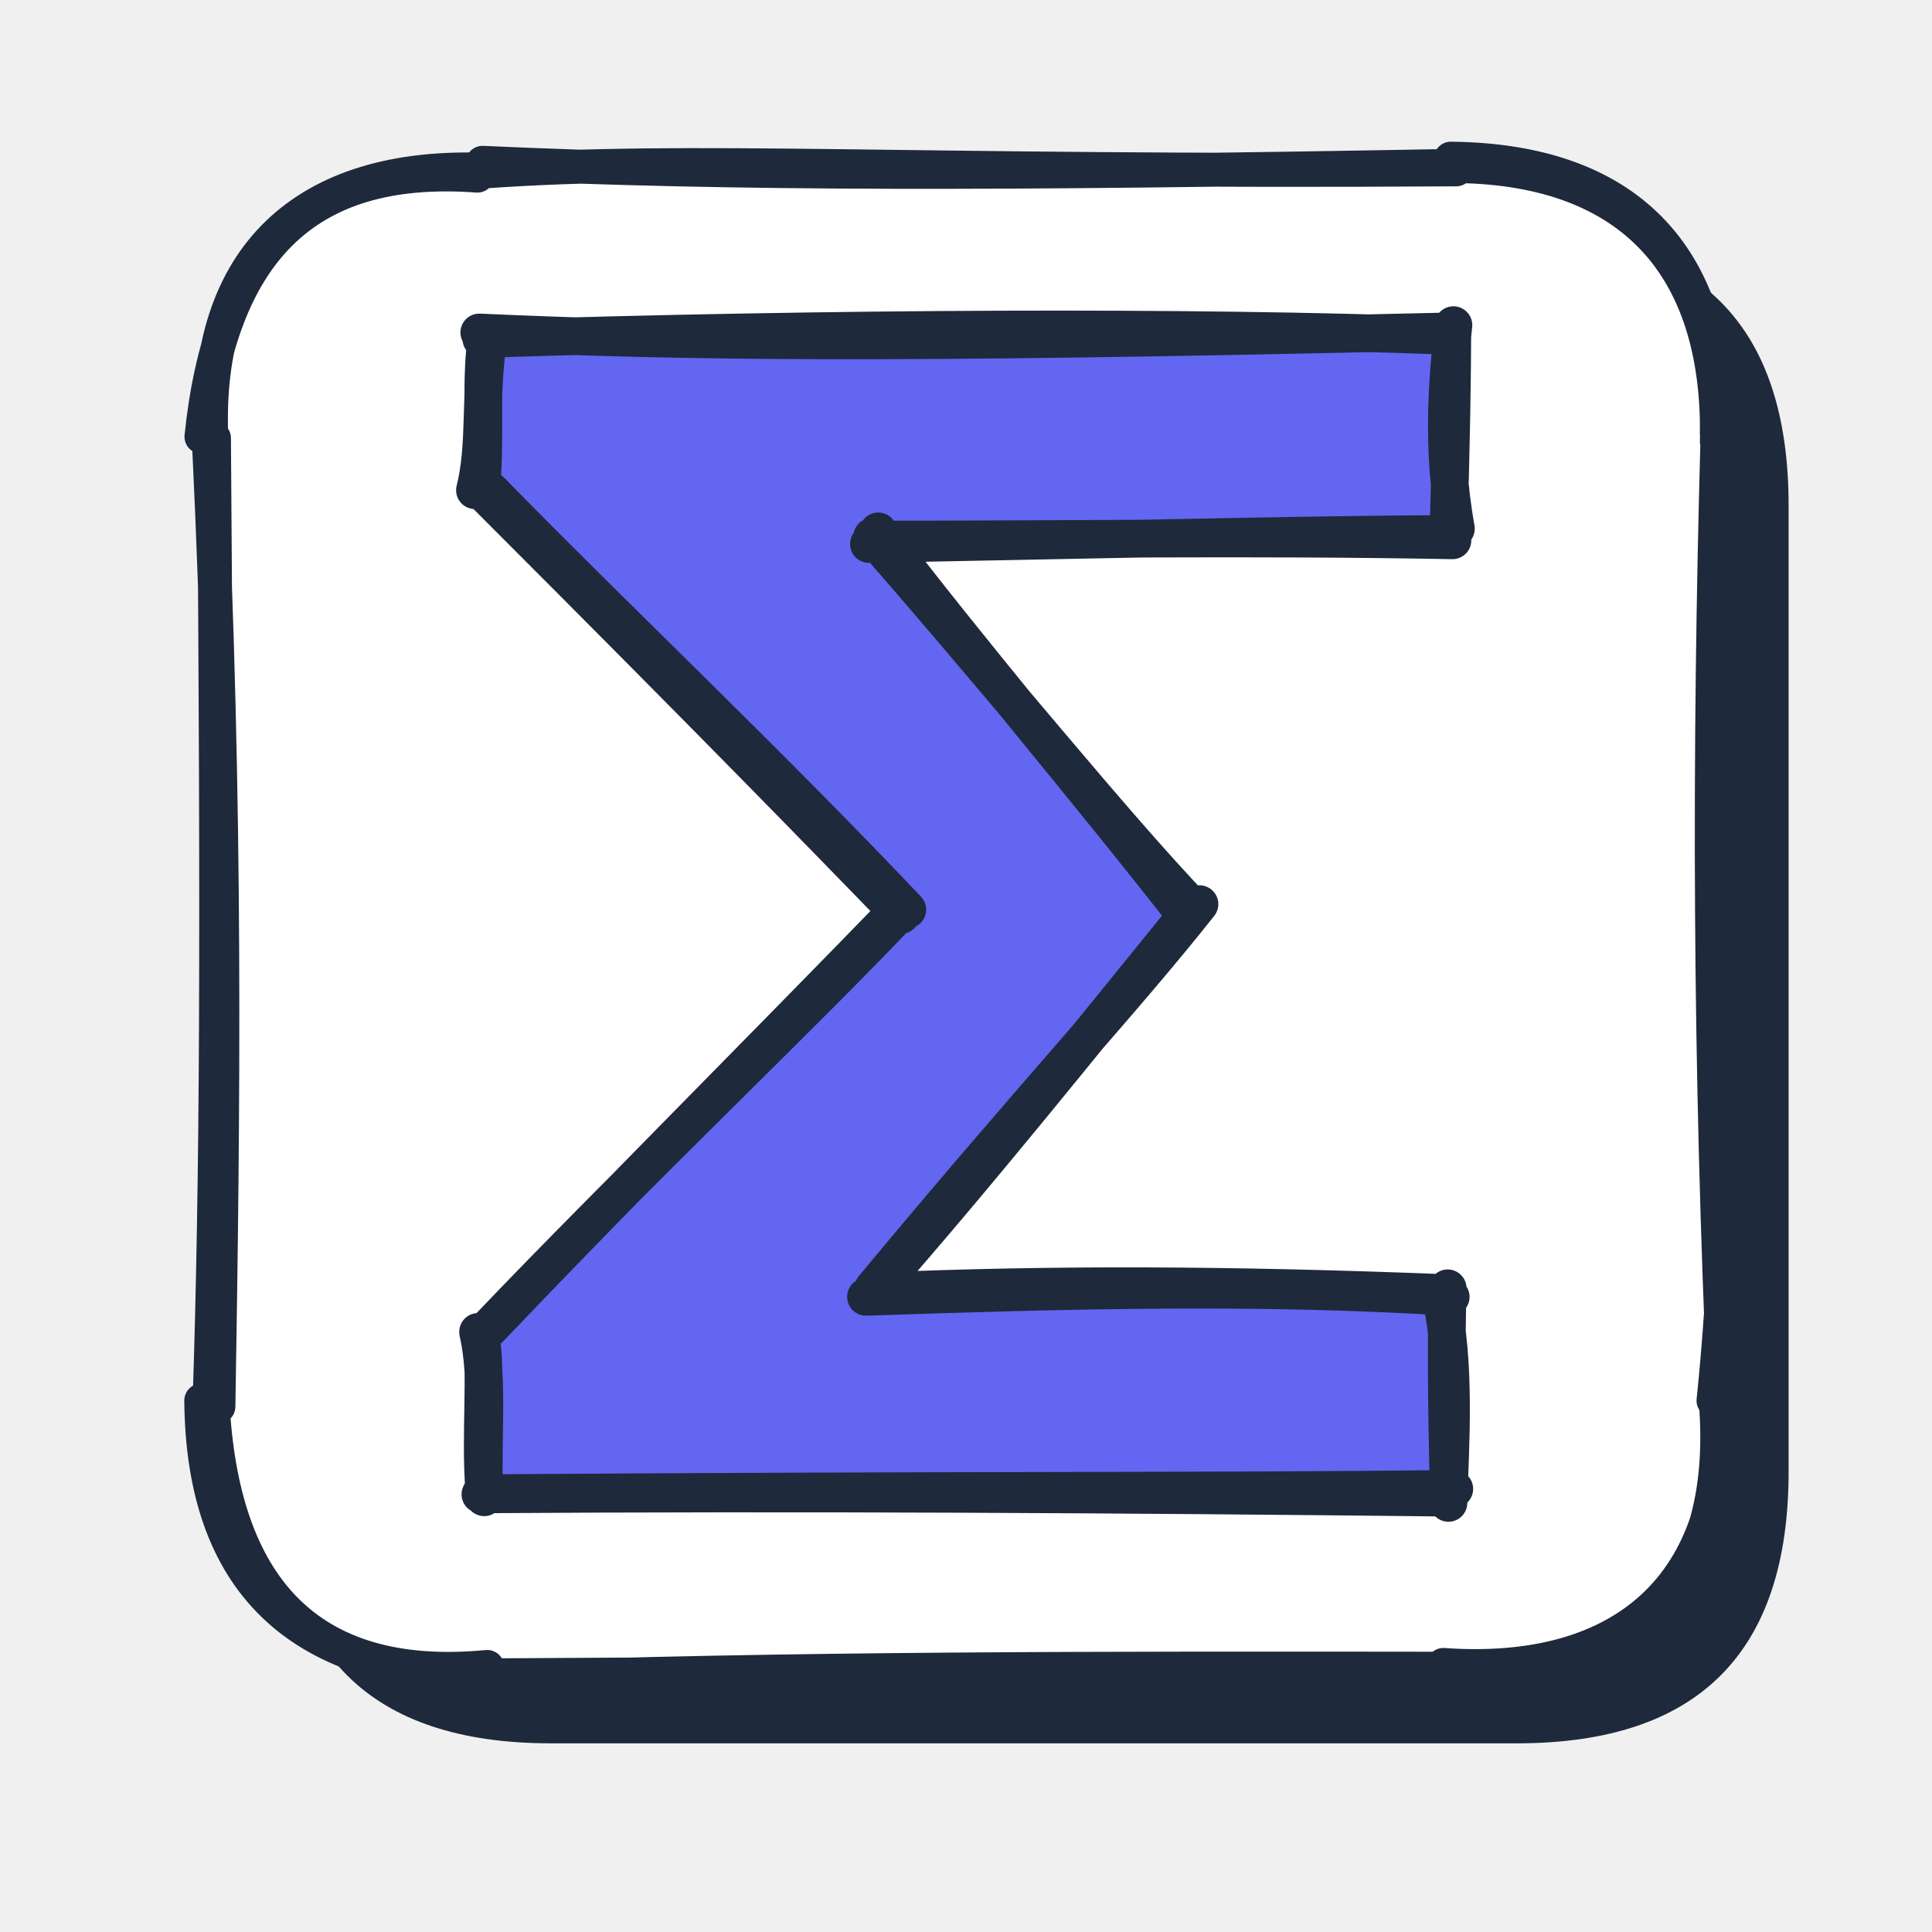
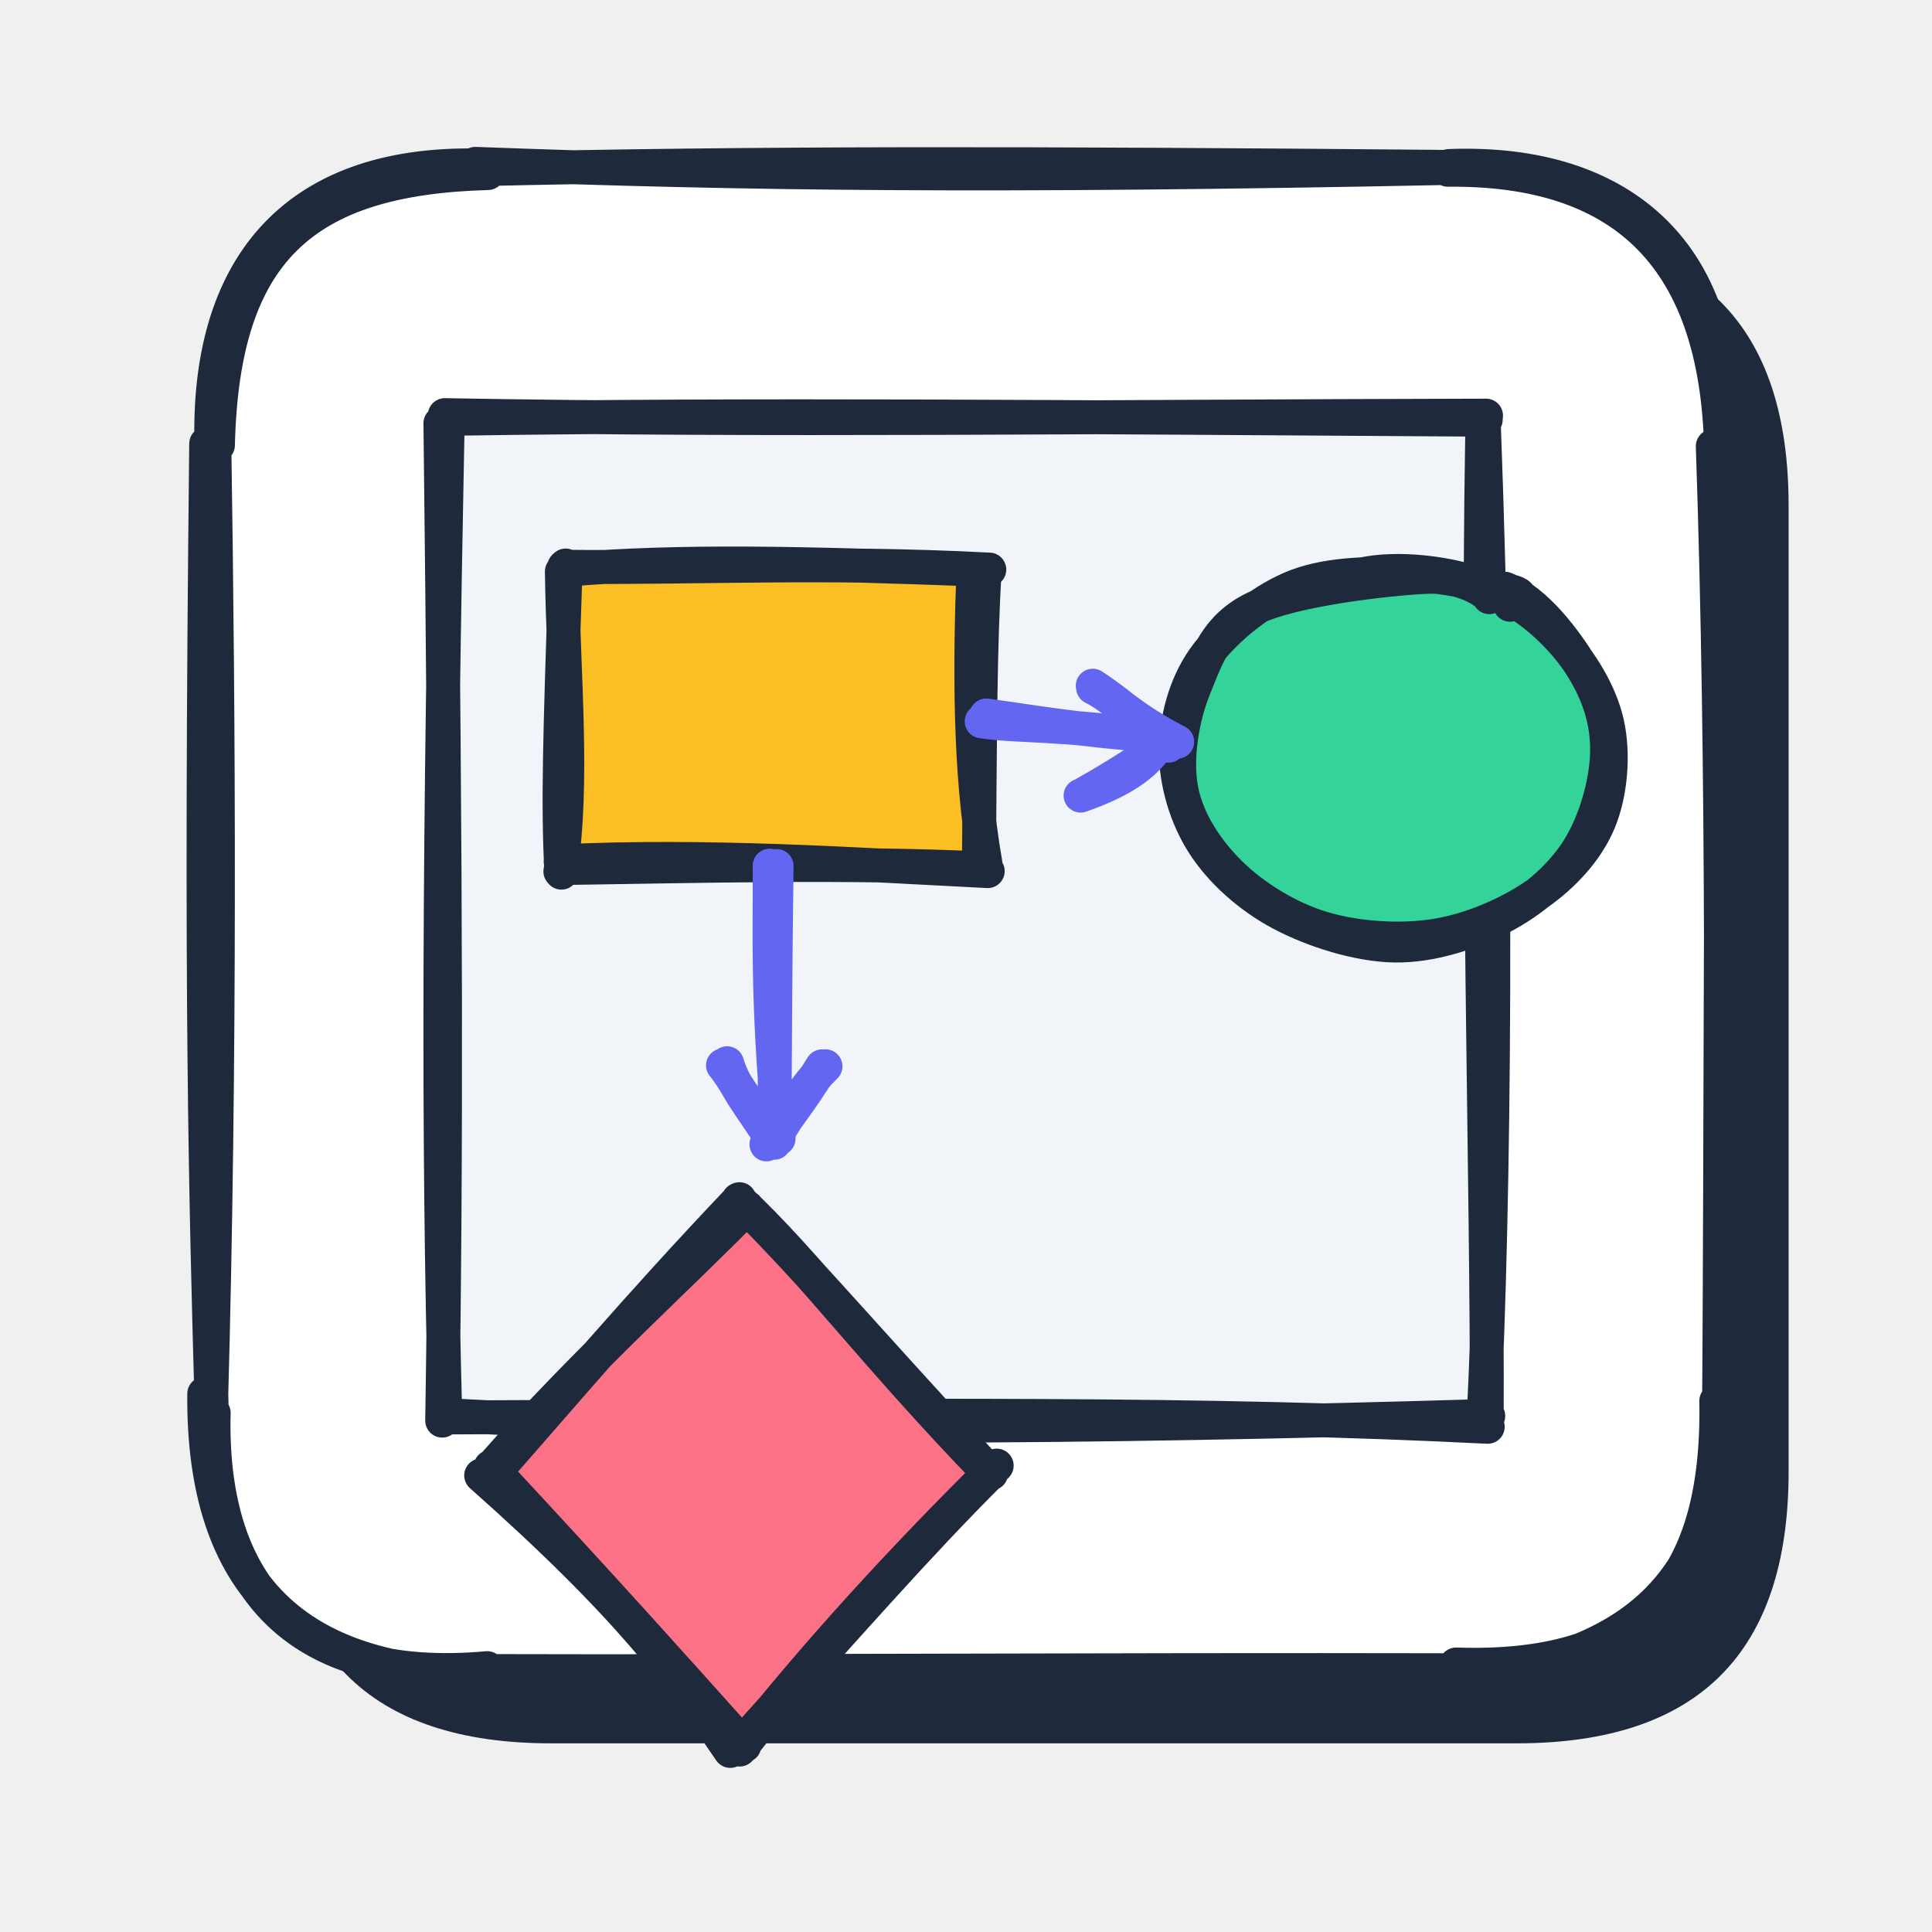
<svg xmlns="http://www.w3.org/2000/svg" viewBox="0 0 512 512" fill="none">
-   <path d="M146 62 C240.12 62, 334.24 62, 402 62 C450 62, 474 86, 474 134 C474 217.67, 474 301.34, 474 390 C474 438, 450 462, 402 462 C333.2 462, 264.39 462, 146 462 C98 462, 74 438, 74 390 C74 303.12, 74 216.24, 74 134 C74 86, 98 62, 146 62 C146 62, 146 62, 146 62" fill="#1e293b" />
-   <path d="M128.71 43.6 C207 49.9, 280 48.38, 386.4 42.87 C432.58 43.95, 454.21 66.31, 458.88 114.12 C455.57 207.03, 456.43 294.83, 452.61 371.15 C452.18 419.83, 431.2 444.14, 381.59 448.05 C319.03 447.59, 250.34 445.76, 130.23 446.23 C81.41 439.72, 58.05 422.52, 60.15 368.4 C51.28 278.53, 57.14 185.92, 57.3 115.81 C53.2 65.11, 77.59 47.75, 132.13 41.24 C128 44, 128 44, 128 44" fill="#ffffff" />
-   <path d="M127.77 45.47 C183.69 41.49, 237.72 45.81, 385.91 44.88 M127.89 43.15 C195.45 46.22, 264.36 46.16, 384.14 43.98 M384 44 C431.34 43.82, 456.01 69.55, 454.99 117.02 M384.48 42.05 C430.43 42.5, 455.62 66.82, 454.98 114.82 M457.71 115.12 C460.28 215.05, 460.21 313.07, 454.1 371.18 M455.13 116.87 C452.88 198.55, 452.91 281.16, 457.12 372.86 M456 372 C458.32 419.69, 430.54 444.61, 382.5 441.23 M454.85 373.5 C457.8 419.23, 434.05 444.91, 384.63 446.73 M385.58 442.23 C294.62 442.11, 205.97 442.04, 128.89 444.96 M383.32 444.05 C310.83 442.83, 239.2 443.36, 128.38 443.99 M128 444 C78.95 443.19, 53.73 419.13, 53.34 371.15 M129.12 441.76 C81.01 446.36, 58.65 419.76, 56.31 371.34 M57.88 372.75 C59.19 293.93, 60.07 214.89, 55.4 117.74 M55.54 371.67 C57.48 311.74, 57.74 250.53, 56.7 116.1 M56 116 C54 67.99, 80.68 43.15, 128.73 45 M53.39 115.73 C58.33 68.1, 79.58 43.1, 126.52 46.54 M128 44 C128 44, 128 44, 128 44 M128 44 C128 44, 128 44, 128 44" fill="none" stroke="#1e293b" stroke-width="9" stroke-linecap="round" stroke-linejoin="round" />
-   <path d="M128.55 89 L385.56 89.03 L382.89 144.52 L234.02 141.59 L315.62 240.2 L231.92 341.36 L382.52 341.13 L385.27 396.57 L128.27 393.45 L125.76 352.51 L237.74 242.04 L126.57 128.84" fill="#6366f1" />
-   <path d="M127.57 89.83 C219.64 86.86, 315.94 86.46, 382.64 88.94 M127.02 88.11 C178.6 90.4, 231.58 91.46, 383.44 87.84 M385.17 86.17 C383.62 100.65, 381.93 118.06, 385.82 140.12 M384.87 88.81 C384.8 101.45, 384.65 114.26, 383.86 141.05 M384.71 141.51 C349.29 141.68, 314.46 142.54, 230.28 144.16 M384.91 143.19 C331.66 142.18, 280.73 143.04, 231.88 142.99 M231.15 142.23 C263.38 178.93, 294.64 218.08, 316.69 241.09 M232.75 140.82 C258.01 174.03, 286.42 206.95, 314.71 243.2 M317.87 239.61 C297.28 265.61, 273.75 290.42, 231.42 341.4 M314.73 242.23 C287.17 276.16, 258.34 312.13, 231.54 342.53 M229.5 343.67 C283.84 341.83, 333.98 340.52, 384.45 343.7 M232.86 342.21 C278.98 340.29, 325.21 340.4, 383.75 342.71 M381.78 343.57 C385.92 361.2, 384.27 383.54, 383.85 398.28 M383.65 341.42 C383.27 355.22, 383.31 369.43, 383.93 394.75 M385.4 394.58 C317.39 395.33, 256.45 394.82, 127.45 395.72 M383.36 396.89 C299.05 395.96, 212.66 395.45, 127.32 396.02 M128.31 396.79 C127.73 379.63, 129.55 365.79, 126.7 352.97 M128.36 395.19 C127.12 380.32, 129.21 362.04, 127.25 354.03 M129.72 352.03 C162.57 317.53, 199.18 281.08, 239.14 239.9 M128.29 353.12 C170.75 308.6, 215.66 266.13, 239.1 241.1 M240.44 241.06 C202.3 200.82, 162.13 162.99, 130.17 130.22 M238.7 242.51 C216.66 219.88, 194.35 196.74, 128.77 131.11 M125.87 129.91 C128.9 117.97, 127.04 104.89, 129.42 89.43 M127.58 129.08 C128.79 114.06, 127.18 99.46, 129.13 88.62" fill="none" stroke="#1e293b" stroke-width="10" stroke-linecap="round" stroke-linejoin="round" />
+   <path d="M146 62 C211.26 62, 276.51 62, 402 62 C450 62, 474 86, 474 134 C474 206.57, 474 279.15, 474 390 C474 438, 450 462, 402 462 C322.39 462, 242.78 462, 146 462 C98 462, 74 438, 74 390 C74 313.07, 74 236.14, 74 134 C74 86, 98 62, 146 62 C146 62, 146 62, 146 62" fill="#1e293b" />
+   <path d="M124.54 40.59 C211.27 46.24, 296.03 46.73, 385.49 41.84 C435.12 41.55, 457.53 64.39, 452.45 114.51 C458.46 194.6, 454.9 272.3, 458.35 369.16 C453.53 421.19, 435.01 439.62, 383.38 440.77 C328.55 445.89, 275.37 449.74, 130.35 443.63 C78.68 445.7, 59.21 416.47, 59.71 373.61 C52.82 311.66, 57.76 251.85, 54.75 118.93 C54.55 68.67, 81.76 41.94, 129.86 43.89 C128 44, 128 44, 128 44" fill="#ffffff" />
+   <path d="M125.96 43.43 C196.73 46.07, 261.77 46.98, 384.96 44.49 M127.05 44.83 C199.62 43.14, 270.73 43.23, 383.18 44.23 M384 44 C430.34 42.2, 458.7 67.83, 455.87 116.84 M383.68 44.98 C429.62 44.52, 453.98 67.54, 456.01 115.87 M453.91 118.24 C456.89 205.55, 456.15 297.19, 455.57 372.73 M456.65 115.23 C456.02 211.61, 456.01 306.77, 455.59 372.63 M456 372 C457.34 419.64, 431.96 441.75, 381.23 445 M454.84 371.26 C455.74 420.8, 433.88 442.7, 385.89 441.11 M386.18 442.63 C289.7 442.42, 199.07 443.07, 130.04 442.85 M384.01 443.66 C281.61 445.18, 179.24 445.81, 126.91 443.37 M128 444 C78.95 443.55, 53.71 420.45, 54.13 369.36 M129.12 442.08 C77.4 446.74, 55.49 418.83, 56.62 374.42 M56.06 371.92 C54.58 317.87, 53.01 265.35, 54.65 117.57 M55.92 372.4 C58.48 279.91, 57.92 190.37, 56.79 117.05 M56 116 C55.38 70.21, 78.6 42.05, 128.98 43.92 M57.75 117.97 C58.95 66.63, 80.2 47.21, 129.29 45.86 M128 44 C128 44, 128 44, 128 44 M128 44 C128 44, 128 44, 128 44" fill="none" stroke="#1e293b" stroke-width="9" stroke-linecap="round" stroke-linejoin="round" />
+   <path d="M116.02 109.25 L394.98 111.41 L391.85 378.7 L116.33 378.46" fill="#f1f5f9" />
+   <path d="M117.88 110.02 C204.03 111.57, 288.25 110.37, 393.81 110.15 M117.52 111.01 C199.26 109.73, 280.84 110.52, 393.73 111.22 M392.83 113.14 C391.14 214.77, 394.3 317.74, 393.99 375.63 M393.2 111.6 C397.15 216.81, 395.97 321.31, 393.19 375.51 M394.26 378.11 C319.21 374.35, 247.66 375.09, 119.28 375.63 M394.4 375.24 C289.75 378.4, 186.71 379.1, 117.73 374.97 M117.19 376.48 C118.31 305.62, 118.17 234.63, 116.72 112.16 M118 375.6 C115.95 298.71, 116.48 221.91, 118.64 111.51" fill="none" stroke="#1e293b" stroke-width="9" stroke-linecap="round" stroke-linejoin="round" />
+   <path d="M150.59 150.25 L261.29 148.11 L260.67 229.36 L149.3 230.54" fill="#fbbf24" />
+   <path d="M149.54 150.2 C183.18 150.61, 218.68 148.67, 262.17 150.95 M150.17 150.97 C180 148.46, 211.89 149.17, 260.35 150.98 M257.97 150.91 C257.09 175.07, 256.74 203.84, 261.14 228.78 M260.96 151.12 C259.71 170.97, 259.75 192.44, 259.42 229.1 M261.75 230.85 C226.98 229.1, 187.31 226.4, 148.58 228.26 M259.98 230.13 C224.59 228.5, 187.54 229.47, 150.07 230.02 M148.51 230.95 C152.15 207.28, 149.26 178.61, 148.91 151.44 M148.78 231.26 C147.82 213.13, 148.35 195.67, 149.91 149.87" fill="none" stroke="#1e293b" stroke-width="9" stroke-linecap="round" stroke-linejoin="round" />
+   <path d="M376.88 152.78 C385.83 153.25, 396.33 155.99, 404.28 160.97 C412.22 165.96, 420.79 175.12, 424.55 182.68 C428.32 190.23, 428.2 198.4, 426.87 206.29 C425.55 214.18, 422.31 223.54, 416.61 230 C410.9 236.47, 401.5 242.05, 392.64 245.08 C383.77 248.11, 372.94 249.17, 363.42 248.2 C353.89 247.22, 343.3 244.17, 335.47 239.21 C327.65 234.25, 320.32 226.11, 316.46 218.45 C312.6 210.78, 311.14 201.2, 312.34 193.22 C313.53 185.25, 317.78 176.79, 323.62 170.58 C329.46 164.38, 335.63 158.44, 347.36 156.01 C359.09 153.58, 384.3 154.74, 394.02 156 C403.74 157.27, 406.45 162.89, 405.67 163.59 M399.64 158.24 C407.84 161.66, 416.35 169.96, 420.97 176.77 C425.59 183.58, 427.83 190.93, 427.35 199.1 C426.86 207.26, 422.85 218.22, 418.07 225.77 C413.29 233.32, 406.95 240.78, 398.66 244.42 C390.37 248.05, 377.97 247.75, 368.33 247.57 C358.7 247.4, 349.02 247.44, 340.85 243.36 C332.67 239.29, 323.87 230.21, 319.31 223.12 C314.75 216.03, 313.31 208.69, 313.5 200.81 C313.69 192.93, 315.44 183.04, 320.44 175.83 C325.44 168.61, 335.02 161.7, 343.5 157.52 C351.98 153.34, 361.7 150.86, 371.33 150.74 C380.97 150.61, 396.6 155.51, 401.28 156.77 C405.97 158.03, 400.1 157.57, 399.45 158.28" fill="#34d399" />
+   <path d="M361.42 152.13 C370.43 150.31, 382.56 151.72, 391.18 154.54 C399.81 157.35, 407.37 162.79, 413.16 169 C418.96 175.22, 424.18 183.7, 425.95 191.81 C427.71 199.93, 426.89 210.19, 423.76 217.72 C420.64 225.26, 414.46 231.97, 407.23 237.02 C399.99 242.06, 389.83 246.51, 380.33 247.99 C370.84 249.48, 359.31 248.7, 350.26 245.94 C341.21 243.18, 332.22 237.54, 326.03 231.45 C319.83 225.35, 314.68 217.56, 313.09 209.38 C311.49 201.2, 313.21 190.42, 316.45 182.38 C319.69 174.34, 322.3 166.06, 332.53 161.14 C342.75 156.22, 367.46 153.36, 377.82 152.88 C388.18 152.39, 394.57 157.43, 394.67 158.25 M398.85 156.03 C407.28 159.4, 414.82 169.71, 419.32 176.98 C423.83 184.25, 426.1 191.58, 425.89 199.65 C425.67 207.72, 422.69 218.16, 418.03 225.4 C413.36 232.64, 405.96 238.89, 397.88 243.09 C389.81 247.28, 379.31 250.72, 369.59 250.57 C359.87 250.41, 348.01 246.63, 339.57 242.16 C331.14 237.7, 323.64 230.97, 318.99 223.79 C314.33 216.62, 311.63 207.34, 311.64 199.13 C311.65 190.91, 313.96 181.72, 319.04 174.51 C324.13 167.31, 333.47 159.61, 342.17 155.87 C350.88 152.14, 361.57 151.96, 371.28 152.09 C380.99 152.23, 395.61 155.33, 400.42 156.69 C405.24 158.05, 401.16 159.05, 400.18 160.26" fill="none" stroke="#1e293b" stroke-width="9" stroke-linecap="round" stroke-linejoin="round" />
+   <path d="M198.21 315.88 L262.66 387.74 L193.63 460.2 L129.99 392.11" fill="#fb7185" />
+   <path d="M195.71 317.9 C213.9 334.87, 230.69 357.97, 262.16 390.54 M195.72 318.02 C211.32 333.12, 225.08 349.86, 262.66 390.46 M264.13 388.4 C239.63 412.62, 216.74 437.47, 196.02 463.65 M262.42 390.37 C243.3 409.42, 225.32 430.05, 195.8 462.81 M193.53 464.01 C180.18 444.49, 167.21 426.2, 127.52 391.01 M197.25 462.61 C179.21 442.46, 160.83 421.88, 130.01 388.74 M130.68 388.37 C154.81 360.88, 183.37 335.23, 198 320 M130.7 390.67 C149.48 369.42, 168.14 347.08, 195.96 317.8" fill="none" stroke="#1e293b" stroke-width="9" stroke-linecap="round" stroke-linejoin="round" />
+   <path d="M260.16 191.16 C269.53 192.61, 280.55 191.63, 308.06 195.46 M261.37 189.61 C273.43 191.22, 284.72 193.42, 308.74 195.19" fill="none" stroke="#6366f1" stroke-width="9" stroke-linecap="round" stroke-linejoin="round" />
+   <path d="M289.67 182.21 C295.09 184.88, 299.79 190.38, 311.96 196.57 M289.6 181.72 C297.03 186.56, 303.28 192.37, 309.64 197.62 M308.14 195.69 C304.8 200.78, 300.72 205.83, 286.37 210.84 M309.92 196.02 C303.47 200.58, 296.3 205.37, 287.53 210.25" fill="none" stroke="#6366f1" stroke-width="9" stroke-linecap="round" stroke-linejoin="round" />
+   <path d="M203.98 229.41 C204.1 247.06, 203.15 263.16, 206.47 300.08 M205.8 229.5 C205.41 257.48, 205.35 283.87, 205.23 299.9" fill="none" stroke="#6366f1" stroke-width="9" stroke-linecap="round" stroke-linejoin="round" />
+   <path d="M191.6 282.34 C194.68 285.84, 197.44 292.77, 206.33 301.75 M192.69 281.78 C194.48 287.91, 198.45 292.53, 205.19 302.84 M203.12 303.27 C208.42 299.05, 209.79 291.41, 218.76 282.58 M204.12 302.86 C207.6 297.18, 211.95 292.35, 217.85 282.6" fill="none" stroke="#6366f1" stroke-width="9" stroke-linecap="round" stroke-linejoin="round" />
</svg>
